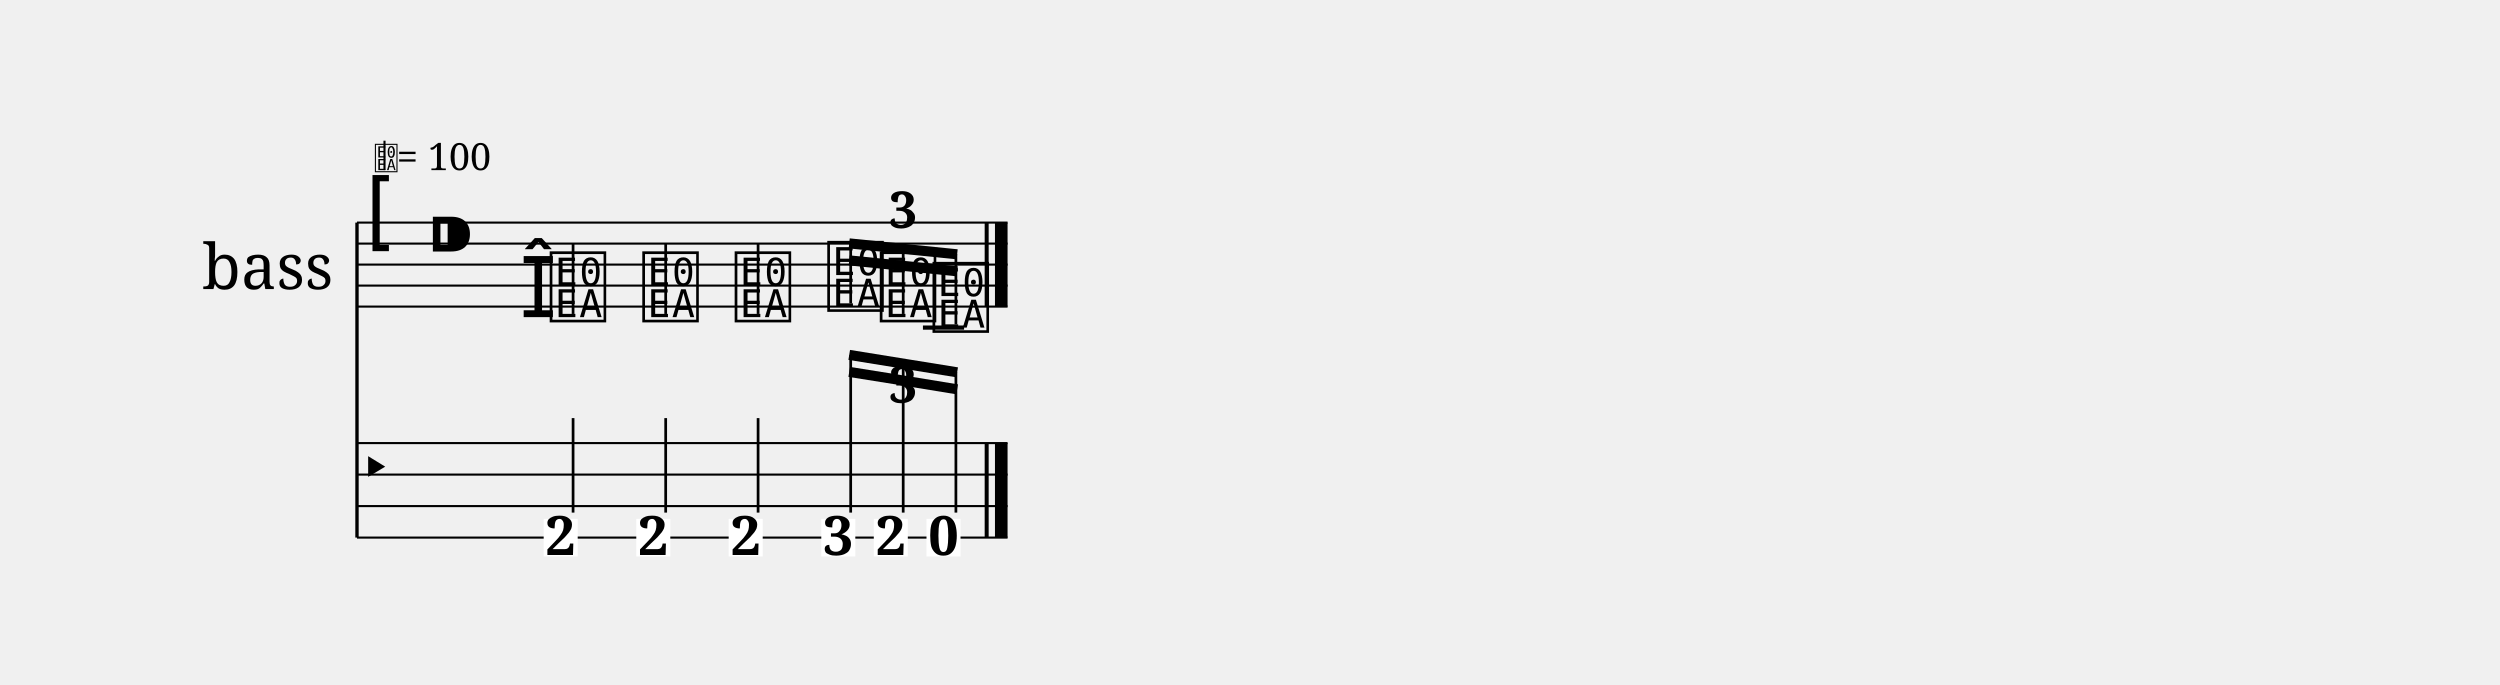
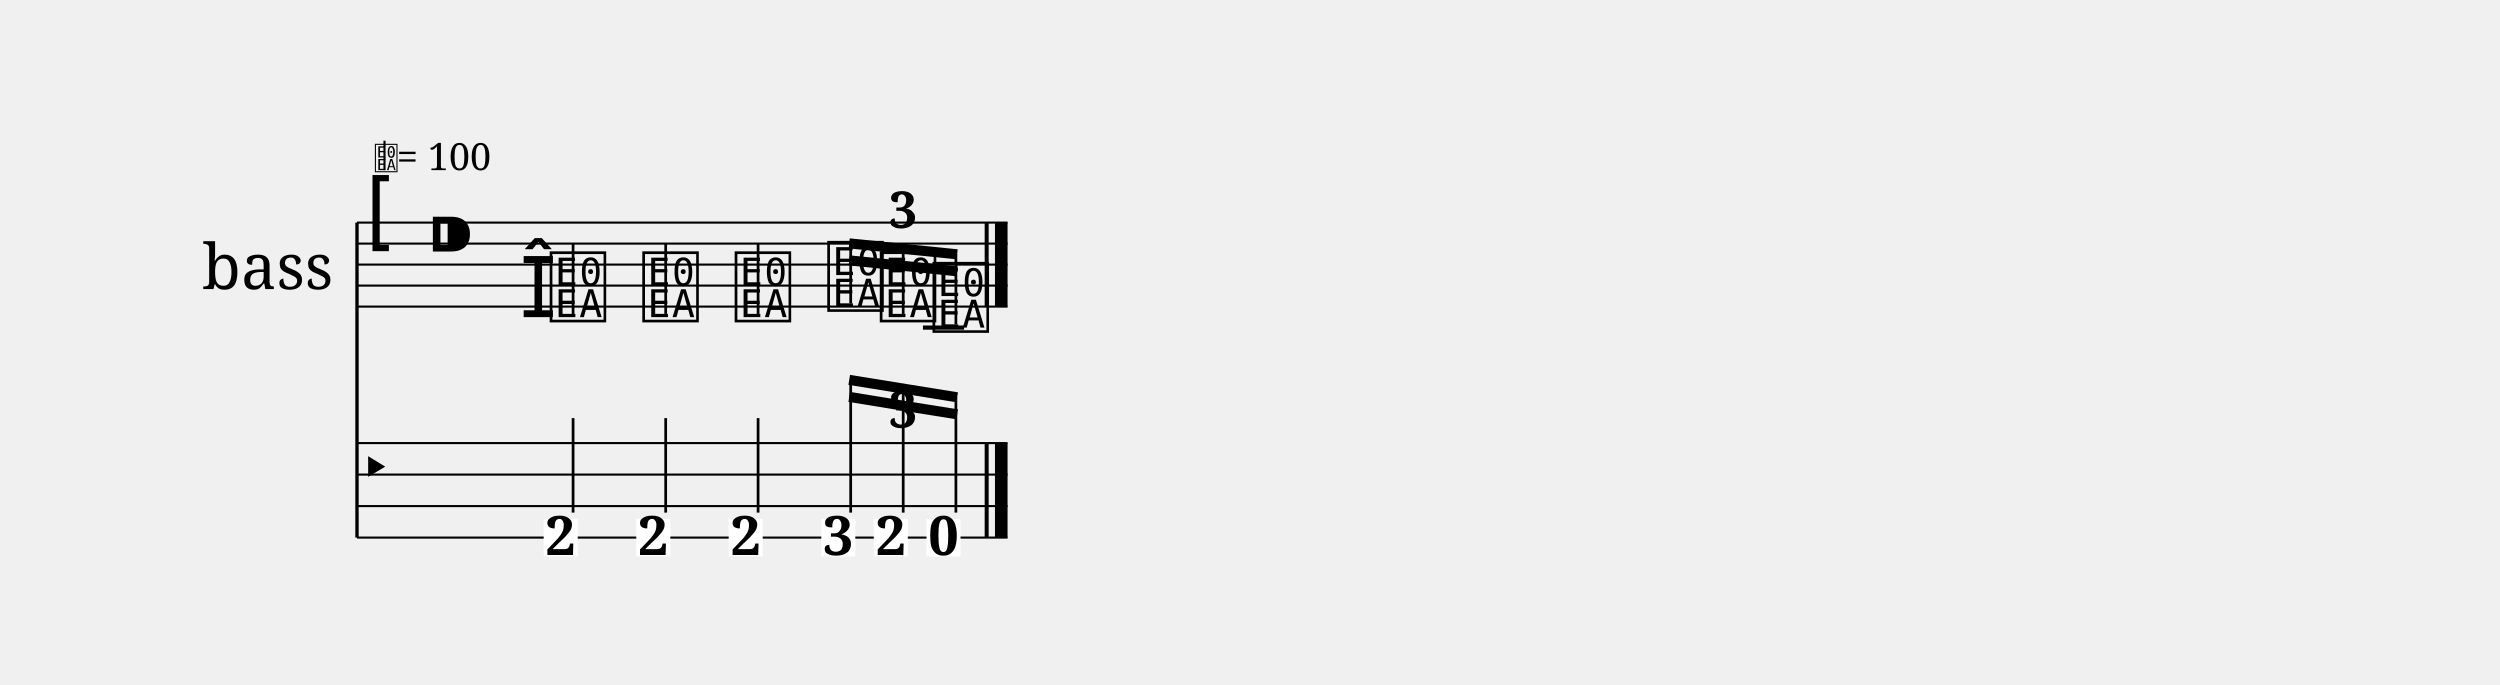
<svg xmlns="http://www.w3.org/2000/svg" width="1190.5" height="326.0" viewBox="0 0 119.05 32.60">
  <style>
  @font-face { font-family: 'Emmentaler'; src: local('Emmentaler'); }
  .music { font-family: 'Emmentaler', serif; }
</style>
  <g transform="translate(8.50,0.00) scale(1,1)">
    <text x="4.25" y="12.60" font-size="3.00" font-family="serif" text-anchor="middle" dominant-baseline="central">bass</text>
    <line x1="8.50" y1="10.60" x2="8.50" y2="25.60" stroke="#000000" stroke-width="0.160" />
    <line x1="8.50" y1="10.60" x2="39.48" y2="10.60" stroke="#000000" stroke-width="0.100" />
    <line x1="8.50" y1="11.60" x2="39.48" y2="11.60" stroke="#000000" stroke-width="0.100" />
    <line x1="8.50" y1="12.60" x2="39.48" y2="12.60" stroke="#000000" stroke-width="0.100" />
    <line x1="8.50" y1="13.60" x2="39.48" y2="13.60" stroke="#000000" stroke-width="0.100" />
    <line x1="8.50" y1="14.60" x2="39.48" y2="14.60" stroke="#000000" stroke-width="0.100" />
    <text class="music" x="8.80" y="11.60" font-size="4.00"></text>
    <text class="music" x="11.80" y="12.60" font-size="4.00" data-pos="20"></text>
    <line x1="35.45" y1="15.60" x2="37.41" y2="15.60" stroke="#000000" stroke-width="0.200" />
    <text class="music" x="16.25" y="15.10" font-size="4.00" data-pos="87"></text>
    <text class="music" x="17.55" y="15.10" font-size="4.00" data-pos="87"></text>
    <line x1="18.79" y1="14.95" x2="18.79" y2="11.60" stroke="#000000" stroke-width="0.130" />
    <text class="music" x="21.96" y="15.10" font-size="4.00" data-pos="92"></text>
    <line x1="23.20" y1="14.95" x2="23.20" y2="11.60" stroke="#000000" stroke-width="0.130" />
    <text class="music" x="26.36" y="15.10" font-size="4.00" data-pos="96"></text>
    <line x1="27.60" y1="14.95" x2="27.60" y2="11.60" stroke="#000000" stroke-width="0.130" />
    <text class="music" x="30.77" y="14.60" font-size="4.00" data-pos="113"></text>
    <text class="music" x="33.27" y="15.10" font-size="4.00" data-pos="119"></text>
    <text class="music" x="35.78" y="15.60" font-size="4.00" data-pos="123"></text>
    <rect x="38.39" y="10.60" width="0.19" height="4.00" fill="#000000" />
    <rect x="38.88" y="10.60" width="0.60" height="4.00" fill="#000000" />
    <line x1="8.50" y1="21.10" x2="39.48" y2="21.10" stroke="#000000" stroke-width="0.100" />
    <line x1="8.50" y1="22.60" x2="39.48" y2="22.60" stroke="#000000" stroke-width="0.100" />
    <line x1="8.50" y1="24.10" x2="39.48" y2="24.10" stroke="#000000" stroke-width="0.100" />
    <line x1="8.50" y1="25.60" x2="39.48" y2="25.60" stroke="#000000" stroke-width="0.100" />
    <text class="music" x="8.50" y="23.35" font-size="3.11"></text>
    <rect x="38.39" y="21.10" width="0.19" height="4.50" fill="#000000" />
    <rect x="38.88" y="21.10" width="0.60" height="4.50" fill="#000000" />
    <rect x="17.39" y="24.71" width="1.62" height="1.79" fill="#FFFFFF" data-pos="87" />
    <text x="18.20" y="26.43" font-size="2.60" font-family="serif" font-weight="bold" text-anchor="middle" fill="#000000" data-pos="87">2</text>
    <line x1="18.79" y1="24.41" x2="18.79" y2="19.91" stroke="#000000" stroke-width="0.130" />
    <rect x="21.80" y="24.71" width="1.62" height="1.79" fill="#FFFFFF" data-pos="92" />
    <text x="22.61" y="26.43" font-size="2.60" font-family="serif" font-weight="bold" text-anchor="middle" fill="#000000" data-pos="92">2</text>
    <line x1="23.20" y1="24.41" x2="23.20" y2="19.91" stroke="#000000" stroke-width="0.130" />
    <rect x="26.20" y="24.71" width="1.62" height="1.79" fill="#FFFFFF" data-pos="96" />
    <text x="27.02" y="26.43" font-size="2.60" font-family="serif" font-weight="bold" text-anchor="middle" fill="#000000" data-pos="96">2</text>
    <line x1="27.60" y1="24.41" x2="27.60" y2="19.91" stroke="#000000" stroke-width="0.130" />
    <rect x="30.61" y="24.71" width="1.62" height="1.79" fill="#FFFFFF" data-pos="113" />
    <text x="31.42" y="26.43" font-size="2.60" font-family="serif" font-weight="bold" text-anchor="middle" fill="#000000" data-pos="113">3</text>
    <rect x="33.11" y="24.71" width="1.62" height="1.79" fill="#FFFFFF" data-pos="119" />
    <text x="33.93" y="26.43" font-size="2.60" font-family="serif" font-weight="bold" text-anchor="middle" fill="#000000" data-pos="119">2</text>
    <rect x="35.62" y="24.71" width="1.62" height="1.79" fill="#FFFFFF" data-pos="123" />
    <text x="36.43" y="26.43" font-size="2.60" font-family="serif" font-weight="bold" text-anchor="middle" fill="#000000" data-pos="123">0</text>
    <line x1="31.94" y1="11.59" x2="37.08" y2="12.11" stroke="#000000" stroke-width="0.480" />
    <line x1="31.94" y1="12.40" x2="34.51" y2="12.66" stroke="#000000" stroke-width="0.480" />
    <line x1="34.51" y1="12.66" x2="37.08" y2="12.92" stroke="#000000" stroke-width="0.480" />
    <line x1="32.01" y1="14.45" x2="32.01" y2="11.60" stroke="#000000" stroke-width="0.130" />
    <line x1="34.51" y1="14.95" x2="34.51" y2="11.85" stroke="#000000" stroke-width="0.130" />
    <line x1="37.02" y1="15.45" x2="37.02" y2="12.10" stroke="#000000" stroke-width="0.130" />
-     <line x1="31.94" y1="16.90" x2="37.08" y2="17.73" stroke="#000000" stroke-width="0.480" />
-     <line x1="31.94" y1="17.71" x2="34.51" y2="18.12" stroke="#000000" stroke-width="0.480" />
-     <line x1="34.51" y1="18.12" x2="37.08" y2="18.54" stroke="#000000" stroke-width="0.480" />
-     <line x1="32.01" y1="24.41" x2="32.01" y2="16.91" stroke="#000000" stroke-width="0.130" />
-     <line x1="34.51" y1="24.41" x2="34.51" y2="17.31" stroke="#000000" stroke-width="0.130" />
-     <line x1="37.02" y1="24.41" x2="37.02" y2="17.72" stroke="#000000" stroke-width="0.130" />
+     <line x1="31.94" y1="18.09" x2="37.08" y2="18.92" stroke="#000000" stroke-width="0.480" />
+     <line x1="31.94" y1="18.90" x2="34.51" y2="19.32" stroke="#000000" stroke-width="0.480" />
+     <line x1="34.51" y1="19.32" x2="37.08" y2="19.73" stroke="#000000" stroke-width="0.480" />
+     <line x1="32.01" y1="24.41" x2="32.01" y2="18.10" stroke="#000000" stroke-width="0.130" />
+     <line x1="34.51" y1="24.41" x2="34.51" y2="18.51" stroke="#000000" stroke-width="0.130" />
+     <line x1="37.02" y1="24.41" x2="37.02" y2="18.91" stroke="#000000" stroke-width="0.130" />
    <text x="34.51" y="10.85" font-size="2.40" font-family="serif" font-weight="bold" text-anchor="middle" fill="#000000" data-pos="100">3</text>
-     <text x="34.51" y="19.17" font-size="2.40" font-family="serif" font-weight="bold" text-anchor="middle" fill="#000000" data-pos="100">3</text>
+     <text x="34.51" y="20.36" font-size="2.40" font-family="serif" font-weight="bold" text-anchor="middle" fill="#000000" data-pos="100">3</text>
    <text class="music" x="9.30" y="8.10" font-size="1.60" data-pos="0"></text>
    <line x1="9.81" y1="8.10" x2="9.81" y2="6.70" stroke="#000000" stroke-width="0.100" data-pos="0" />
    <text x="10.40" y="8.10" font-size="1.80" font-family="serif" fill="#000000" data-pos="0">= 100</text>
  </g>
</svg>
